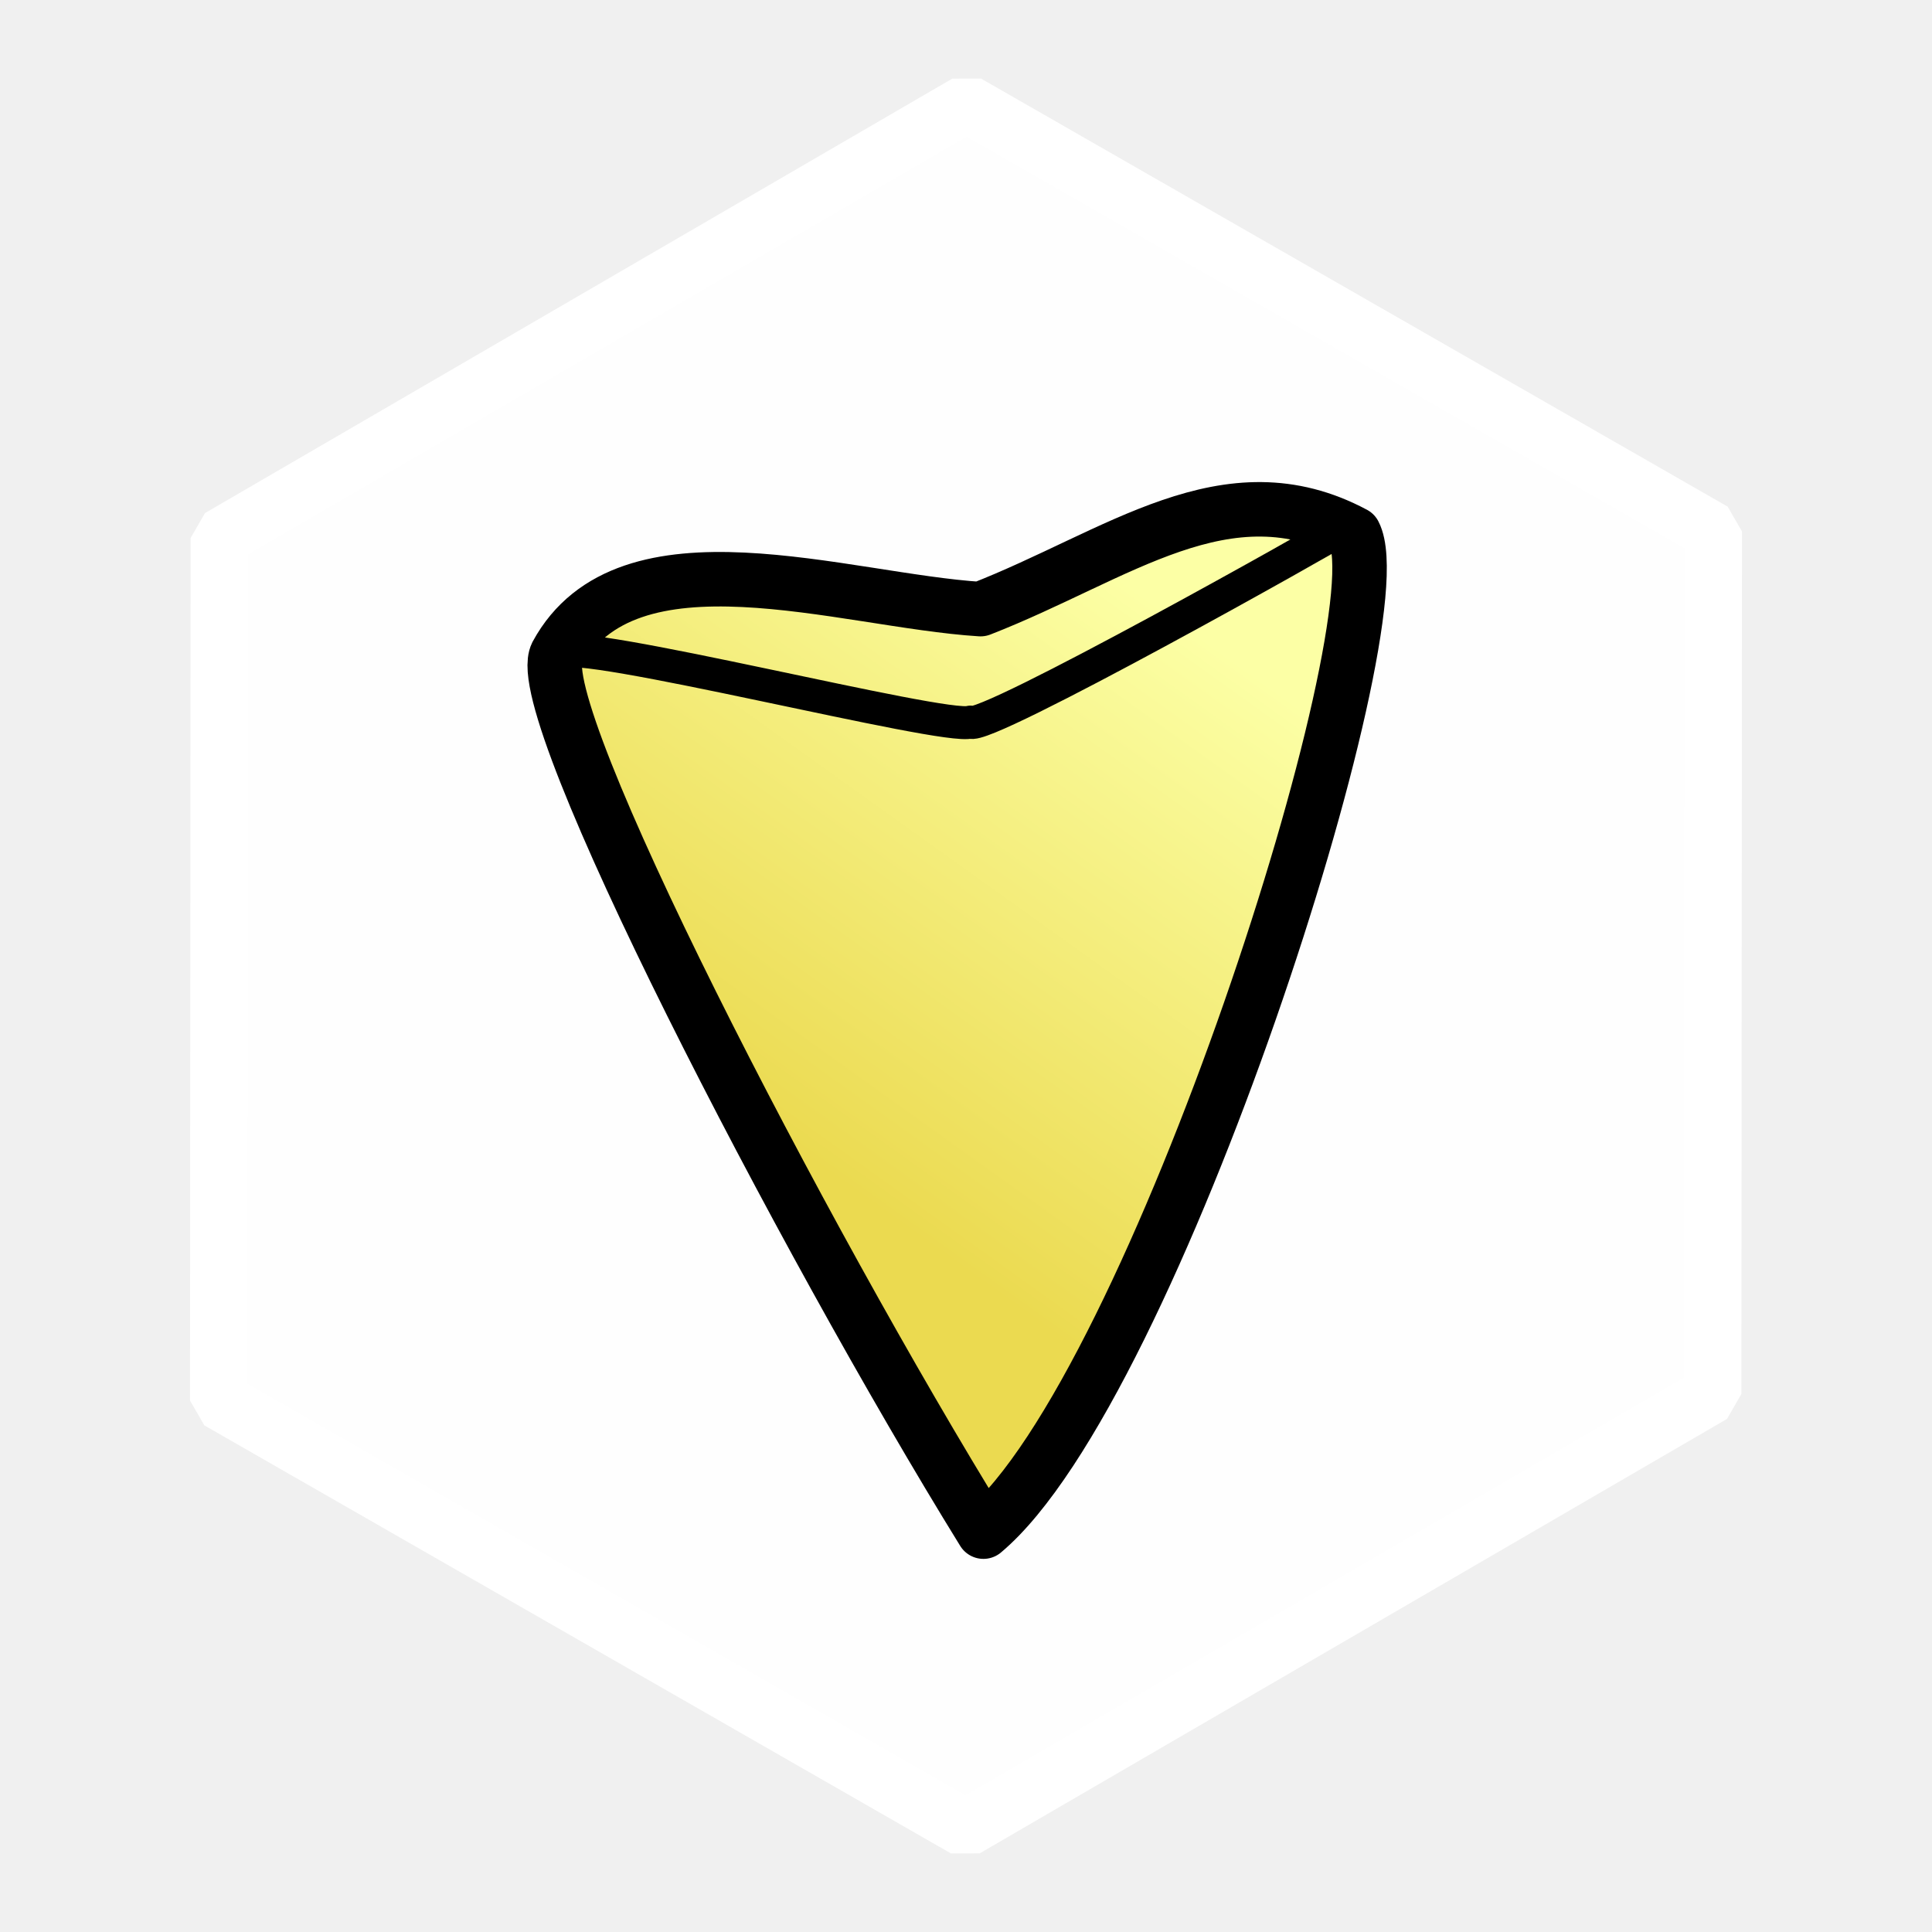
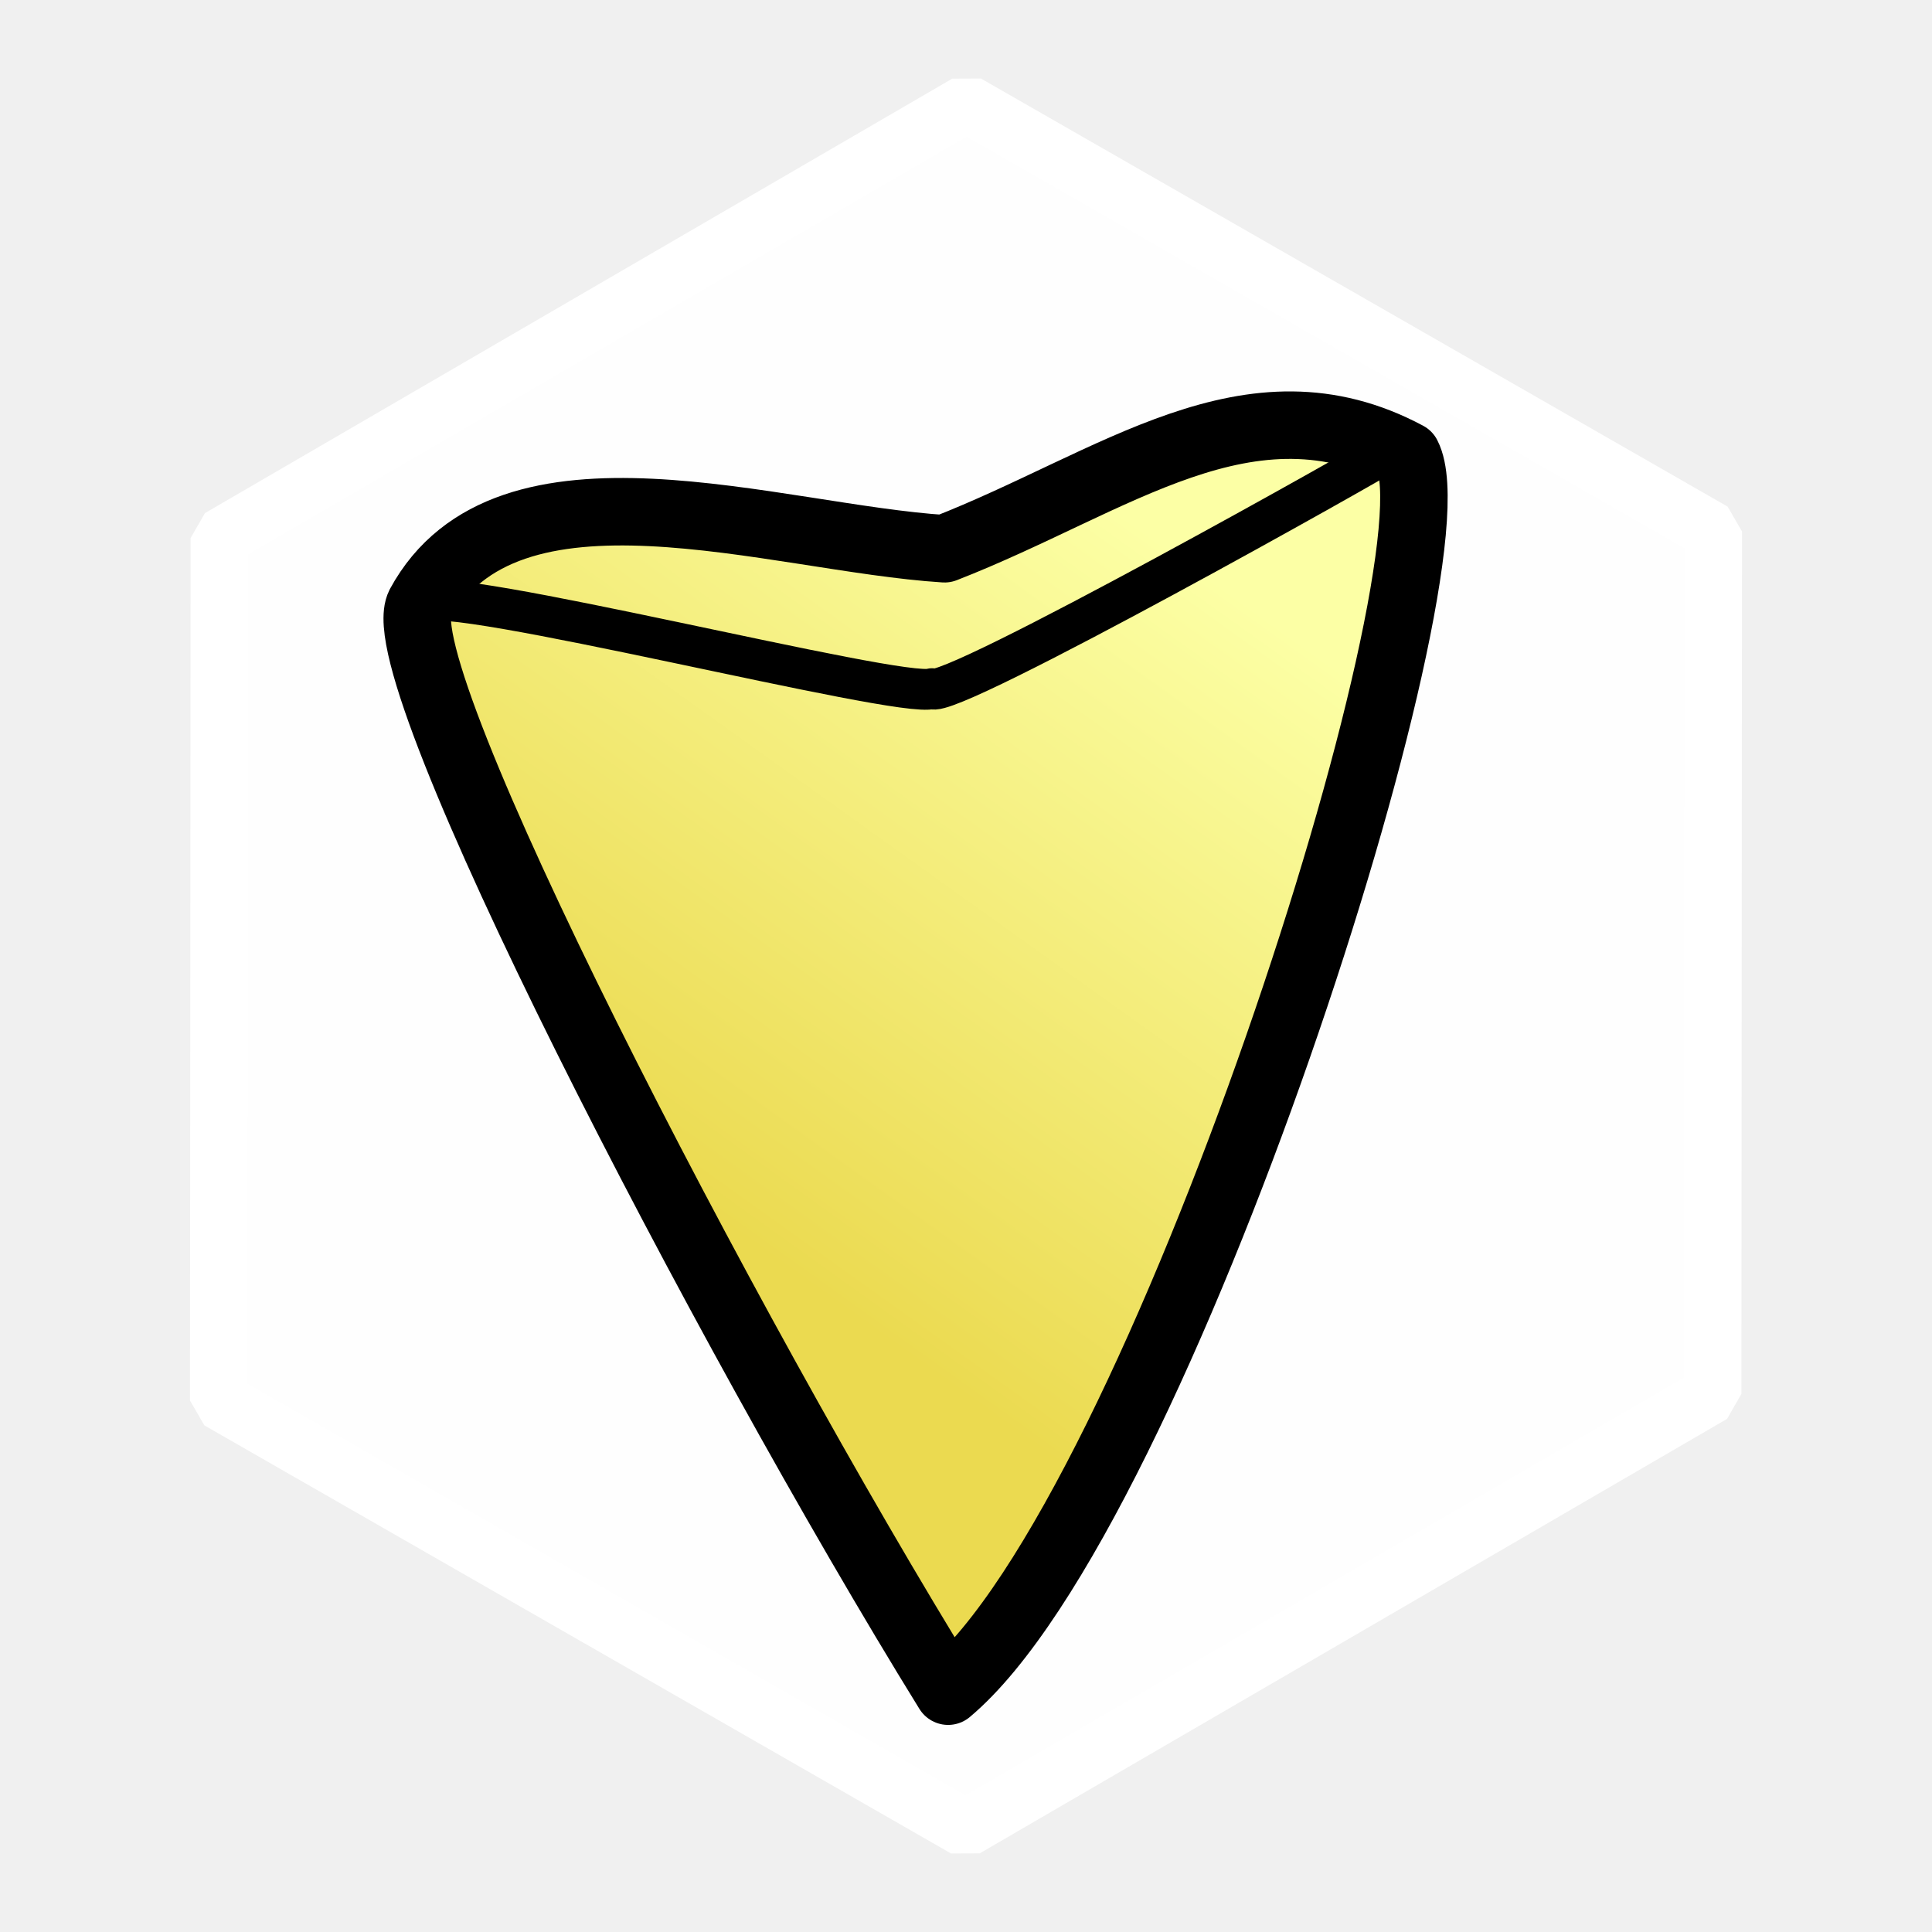
<svg xmlns="http://www.w3.org/2000/svg" xmlns:xlink="http://www.w3.org/1999/xlink" width="16px" height="16px" viewBox="0 0 590.072 667.027" version="1.1" id="svg9">
  <defs id="defs8">
    <linearGradient id="linearGradient6020-7-5">
      <stop stop-color="#EBDA50" style="stop-opacity:1" offset="0" id="stop6016" />
      <stop stop-color="#FCFFA5" style=";stop-opacity:1" offset="1" id="stop6018" />
    </linearGradient>
    <linearGradient xlink:href="#linearGradient6020-7-5" id="linearGradient6022" x1="28.087" y1="162.461" x2="159.683" y2="-21.335" gradientUnits="userSpaceOnUse" gradientTransform="translate(107.0506,162.3009)" />
  </defs>
  <path style="fill-opacity:1;stroke-width:19.85;stroke-linecap:round;stroke-linejoin:bevel;stroke-miterlimit:4;stroke-dasharray:none;stroke-opacity:1" id="path832" stroke="#ffffff" fill="#fefefe" tint="stroke" d="M 37.601,475.597 39.481,177.823 298.3,30.564 555.24,181.078 553.361,478.852 294.541,626.112 Z" transform="matrix(0.9999964,-0.01056274,0.00562161,0.9999442,-3.229546,8.325066)" />
-   <path id="Unnamed" stroke="#000000" style="fill:url(#linearGradient6022);fill-opacity:1;fill-rule:nonzero;stroke-width:18.813;stroke-linejoin:round;stroke-miterlimit:4;stroke-dasharray:none" d="m 153.721,225.971 c -9.58,19.01 84.33,200.83 147.33,302.83 59,-49.5 143.5,-314.5 128,-344.5 -44,-23.5 -81.5,7.5 -129,26 -47.5,-3 -121.99,-29.21 -146.33,15.67 z" />
-   <path id="Path" d="m 154.491,225.181 c 6.39,-5.37 133.47,27.11 142.06,24.12 3.85,3.8 126.22,-65.06 127,-66" stroke="#000000" style="fill:none;stroke-width:11.375;stroke-linecap:round;stroke-linejoin:round;stroke-miterlimit:4;stroke-dasharray:none" />
+   <g id="g820" stroke="#000000" transform="matrix(1.238381,0,0,1.238381,-83.95383,-70.97545)">
+     <path d="m 153.721,225.971 c -9.58,19.01 84.33,200.83 147.33,302.83 59,-49.5 143.5,-314.5 128,-344.5 -44,-23.5 -81.5,7.5 -129,26 -47.5,-3 -121.99,-29.21 -146.33,15.67 z" style="fill:url(#linearGradient6022);fill-opacity:1;fill-rule:nonzero;stroke-width:18.813;stroke-linejoin:round;stroke-miterlimit:4;stroke-dasharray:none" id="Unnamed" />
+     <path style="fill:none;stroke-width:11.375;stroke-linecap:round;stroke-linejoin:round;stroke-miterlimit:4;stroke-dasharray:none" d="m 154.491,225.181 c 6.39,-5.37 133.47,27.11 142.06,24.12 3.85,3.8 126.22,-65.06 127,-66" id="Path" />
+   </g>
</svg>
